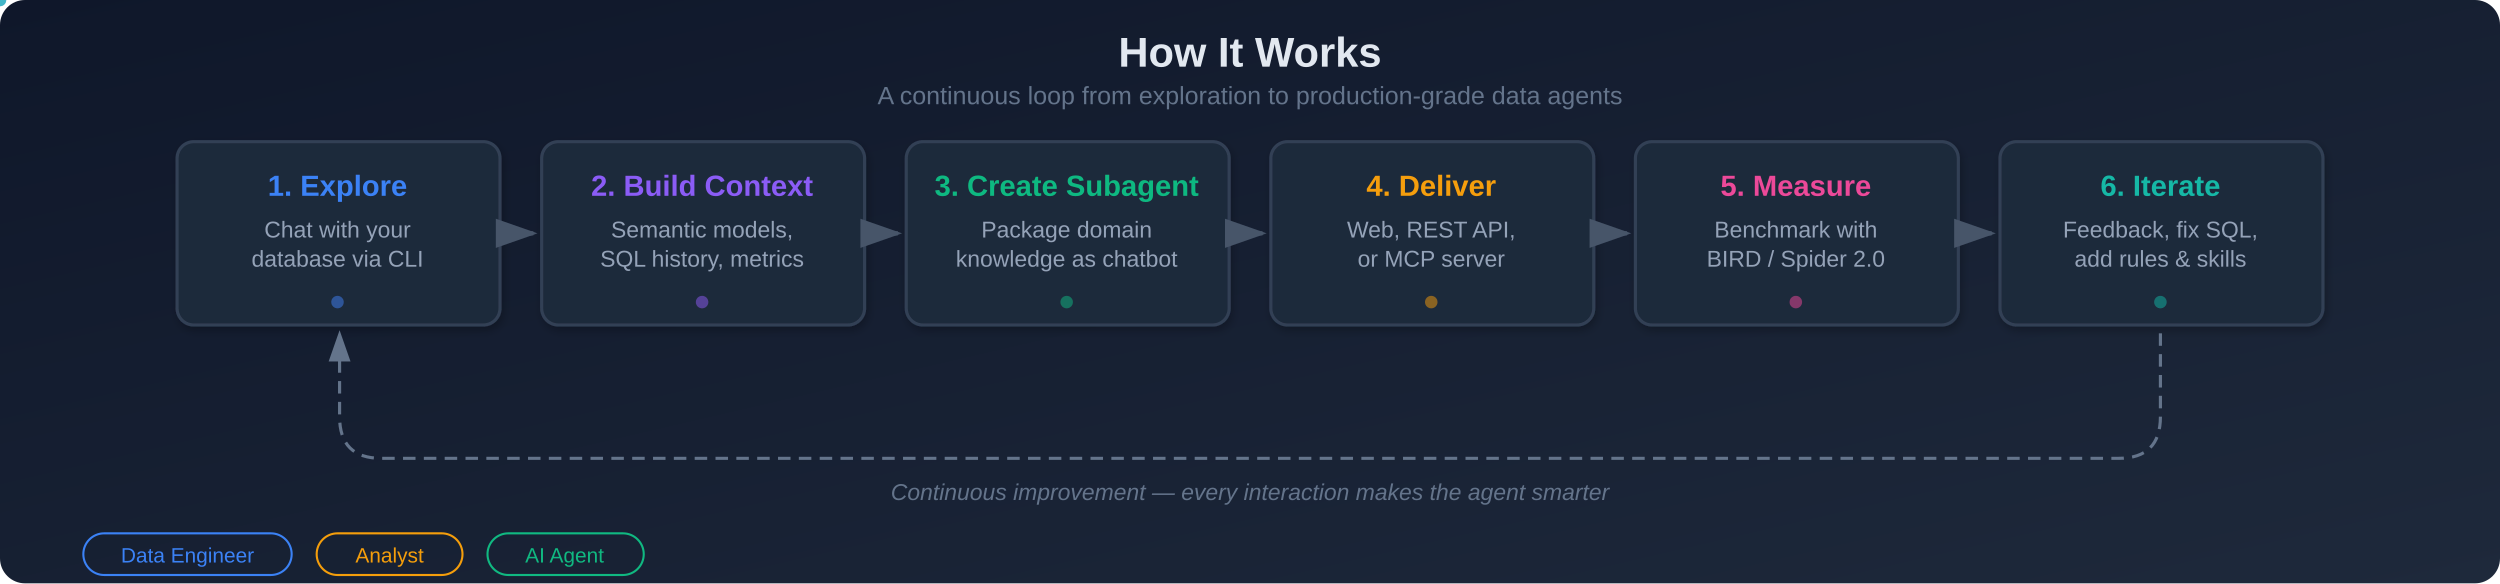
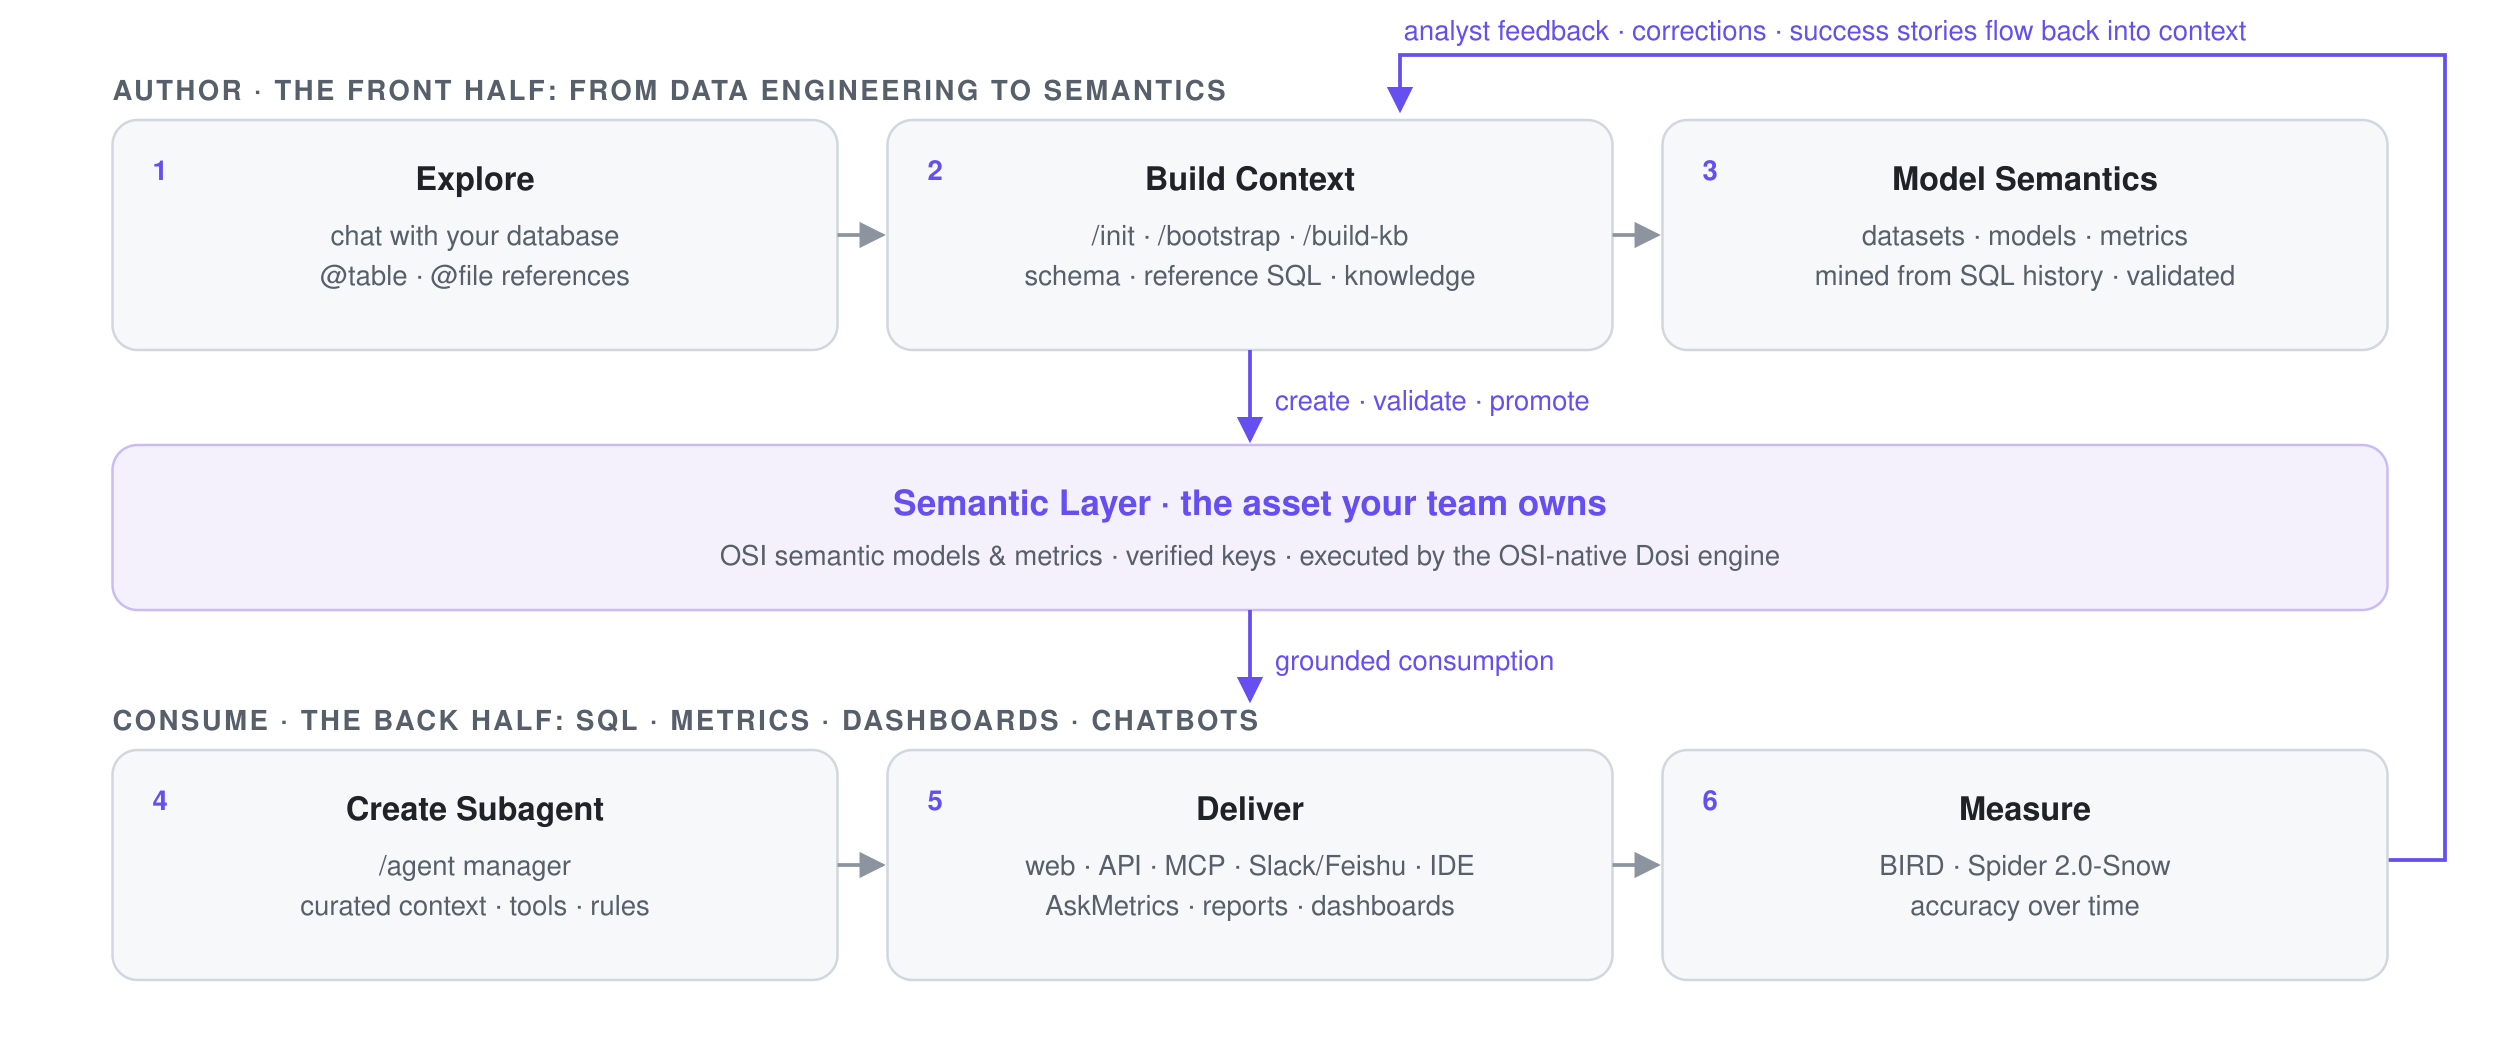
- <svg xmlns="http://www.w3.org/2000/svg" width="1200" height="280" viewBox="0 0 1200 280">
+ <svg xmlns="http://www.w3.org/2000/svg" viewBox="0 0 1000 420" role="img" aria-label="How Datus works: the author half turns data engineering into semantics (explore, build context, model semantics), the semantic layer sits in the middle as the asset your team owns, and the consume half delivers it as subagents, SQL, metrics, and dashboards, measured by benchmarks; feedback flows back into context.">
+   <style>
+     text { font-family: -apple-system, BlinkMacSystemFont, "Segoe UI", Helvetica, Arial, sans-serif; }
+     .box { fill: #f6f8fa; stroke: #d0d7de; }
+     .bar { fill: #f4f1fd; stroke: #c9bcf5; }
+     .label { fill: #57606a; font-size: 11px; font-weight: 600; letter-spacing: 1px; }
+     .num { fill: #654FF0; font-size: 11px; font-weight: 700; }
+     .title { fill: #1f2328; font-size: 13px; font-weight: 600; }
+     .title-accent { fill: #654FF0; font-size: 14px; font-weight: 600; }
+     .sub { fill: #57606a; font-size: 11px; }
+     .flow { stroke: #8c959f; stroke-width: 1.5; fill: none; }
+     .flow-accent { stroke: #654FF0; stroke-width: 1.5; fill: none; }
+     .flowlabel-accent { fill: #654FF0; font-size: 11px; }
+     .arrow { fill: #8c959f; }
+     .arrow-accent { fill: #654FF0; }
+     @media (prefers-color-scheme: dark) {
+       .box { fill: #161b22; stroke: #30363d; }
+       .bar { fill: #1c1832; stroke: #4c3d8f; }
+       .label { fill: #8b949e; }
+       .num { fill: #a78bfa; }
+       .title { fill: #e6edf3; }
+       .title-accent { fill: #a78bfa; }
+       .sub { fill: #8b949e; }
+       .flow { stroke: #6e7681; }
+       .flow-accent { stroke: #a78bfa; }
+       .flowlabel-accent { fill: #a78bfa; }
+       .arrow { fill: #6e7681; }
+       .arrow-accent { fill: #a78bfa; }
+     }
+   </style>
  <defs>
-     <linearGradient id="bgGrad" x1="0%" y1="0%" x2="100%" y2="100%">
-       <stop offset="0%" style="stop-color:#0f172a" />
-       <stop offset="100%" style="stop-color:#1e293b" />
-     </linearGradient>
-     <filter id="shadow">
-       <feDropShadow dx="1" dy="2" stdDeviation="2" flood-color="#000" flood-opacity="0.25" />
-     </filter>
-     <marker id="arrow" markerWidth="10" markerHeight="7" refX="9" refY="3.5" orient="auto">
-       <polygon points="0 0, 10 3.5, 0 7" fill="#475569" />
+     <marker id="hw-ah" viewBox="0 0 8 8" refX="7" refY="4" markerWidth="7" markerHeight="7" orient="auto-start-reverse">
+       <path d="M0,0 L8,4 L0,8 z" class="arrow" />
    </marker>
-     <marker id="loopArrow" markerWidth="10" markerHeight="7" refX="9" refY="3.5" orient="auto">
-       <polygon points="0 0, 10 3.5, 0 7" fill="#64748b" />
+     <marker id="hw-ah-accent" viewBox="0 0 8 8" refX="7" refY="4" markerWidth="7" markerHeight="7" orient="auto-start-reverse">
+       <path d="M0,0 L8,4 L0,8 z" class="arrow-accent" />
    </marker>
  </defs>
-   <rect width="1200" height="280" rx="12" fill="url(#bgGrad)" />
-   <text x="600" y="32" font-family="Arial, sans-serif" font-size="20" font-weight="bold" fill="#e2e8f0" text-anchor="middle">How It Works</text>
-   <text x="600" y="50" font-family="Arial, sans-serif" font-size="12" fill="#64748b" text-anchor="middle">A continuous loop from exploration to production-grade data agents</text>
-   <g filter="url(#shadow)">
-     <rect x="85" y="68" width="155" height="88" rx="8" fill="#1e293b" stroke="#334155" stroke-width="1.5" />
-     <text x="162" y="94" font-family="Arial, sans-serif" font-size="14" font-weight="bold" fill="#3b82f6" text-anchor="middle">1. Explore</text>
-     <text x="162" y="114" font-family="Arial, sans-serif" font-size="11" fill="#94a3b8" text-anchor="middle">Chat with your</text>
-     <text x="162" y="128" font-family="Arial, sans-serif" font-size="11" fill="#94a3b8" text-anchor="middle">database via CLI</text>
-     <circle cx="162" cy="145" r="3" fill="#3b82f6" opacity="0.5" />
-   </g>
-   <line x1="244" y1="112" x2="256" y2="112" stroke="#475569" stroke-width="2" marker-end="url(#arrow)" />
-   <g filter="url(#shadow)">
-     <rect x="260" y="68" width="155" height="88" rx="8" fill="#1e293b" stroke="#334155" stroke-width="1.5" />
-     <text x="337" y="94" font-family="Arial, sans-serif" font-size="14" font-weight="bold" fill="#8b5cf6" text-anchor="middle">2. Build Context</text>
-     <text x="337" y="114" font-family="Arial, sans-serif" font-size="11" fill="#94a3b8" text-anchor="middle">Semantic models,</text>
-     <text x="337" y="128" font-family="Arial, sans-serif" font-size="11" fill="#94a3b8" text-anchor="middle">SQL history, metrics</text>
-     <circle cx="337" cy="145" r="3" fill="#8b5cf6" opacity="0.5" />
-   </g>
-   <line x1="419" y1="112" x2="431" y2="112" stroke="#475569" stroke-width="2" marker-end="url(#arrow)" />
-   <g filter="url(#shadow)">
-     <rect x="435" y="68" width="155" height="88" rx="8" fill="#1e293b" stroke="#334155" stroke-width="1.5" />
-     <text x="512" y="94" font-family="Arial, sans-serif" font-size="14" font-weight="bold" fill="#10b981" text-anchor="middle">3. Create Subagent</text>
-     <text x="512" y="114" font-family="Arial, sans-serif" font-size="11" fill="#94a3b8" text-anchor="middle">Package domain</text>
-     <text x="512" y="128" font-family="Arial, sans-serif" font-size="11" fill="#94a3b8" text-anchor="middle">knowledge as chatbot</text>
-     <circle cx="512" cy="145" r="3" fill="#10b981" opacity="0.5" />
-   </g>
-   <line x1="594" y1="112" x2="606" y2="112" stroke="#475569" stroke-width="2" marker-end="url(#arrow)" />
-   <g filter="url(#shadow)">
-     <rect x="610" y="68" width="155" height="88" rx="8" fill="#1e293b" stroke="#334155" stroke-width="1.5" />
-     <text x="687" y="94" font-family="Arial, sans-serif" font-size="14" font-weight="bold" fill="#f59e0b" text-anchor="middle">4. Deliver</text>
-     <text x="687" y="114" font-family="Arial, sans-serif" font-size="11" fill="#94a3b8" text-anchor="middle">Web, REST API,</text>
-     <text x="687" y="128" font-family="Arial, sans-serif" font-size="11" fill="#94a3b8" text-anchor="middle">or MCP server</text>
-     <circle cx="687" cy="145" r="3" fill="#f59e0b" opacity="0.5" />
-   </g>
-   <line x1="769" y1="112" x2="781" y2="112" stroke="#475569" stroke-width="2" marker-end="url(#arrow)" />
-   <g filter="url(#shadow)">
-     <rect x="785" y="68" width="155" height="88" rx="8" fill="#1e293b" stroke="#334155" stroke-width="1.5" />
-     <text x="862" y="94" font-family="Arial, sans-serif" font-size="14" font-weight="bold" fill="#ec4899" text-anchor="middle">5. Measure</text>
-     <text x="862" y="114" font-family="Arial, sans-serif" font-size="11" fill="#94a3b8" text-anchor="middle">Benchmark with</text>
-     <text x="862" y="128" font-family="Arial, sans-serif" font-size="11" fill="#94a3b8" text-anchor="middle">BIRD / Spider 2.0</text>
-     <circle cx="862" cy="145" r="3" fill="#ec4899" opacity="0.5" />
-   </g>
-   <line x1="944" y1="112" x2="956" y2="112" stroke="#475569" stroke-width="2" marker-end="url(#arrow)" />
-   <g filter="url(#shadow)">
-     <rect x="960" y="68" width="155" height="88" rx="8" fill="#1e293b" stroke="#334155" stroke-width="1.5" />
-     <text x="1037" y="94" font-family="Arial, sans-serif" font-size="14" font-weight="bold" fill="#14b8a6" text-anchor="middle">6. Iterate</text>
-     <text x="1037" y="114" font-family="Arial, sans-serif" font-size="11" fill="#94a3b8" text-anchor="middle">Feedback, fix SQL,</text>
-     <text x="1037" y="128" font-family="Arial, sans-serif" font-size="11" fill="#94a3b8" text-anchor="middle">add rules &amp; skills</text>
-     <circle cx="1037" cy="145" r="3" fill="#14b8a6" opacity="0.5" />
-   </g>
-   <path d="M1037,160 L1037,200 Q1037,220 1017,220 L183,220 Q163,220 163,200 L163,160" fill="none" stroke="#64748b" stroke-width="1.5" stroke-dasharray="6,4" marker-end="url(#loopArrow)" />
-   <text x="600" y="240" font-family="Arial, sans-serif" font-size="11" fill="#64748b" text-anchor="middle" font-style="italic">Continuous improvement — every interaction makes the agent smarter</text>
-   <circle r="3" fill="#3b82f6" opacity="0.6">
-     <animateMotion path="M162,112 L1037,112" dur="4s" repeatCount="indefinite" />
-     <animate attributeName="opacity" values="0;0.6;0.6;0" dur="4s" repeatCount="indefinite" />
-   </circle>
-   <circle r="3" fill="#14b8a6" opacity="0.6">
-     <animateMotion path="M1037,160 L1037,200 Q1037,220 1017,220 L183,220 Q163,220 163,200 L163,160" dur="5s" repeatCount="indefinite" />
-     <animate attributeName="opacity" values="0;0.6;0.6;0" dur="5s" repeatCount="indefinite" />
-   </circle>
-   <rect x="40" y="256" width="100" height="20" rx="10" fill="none" stroke="#3b82f6" stroke-width="1" />
-   <text x="90" y="270" font-family="Arial, sans-serif" font-size="10" fill="#3b82f6" text-anchor="middle">Data Engineer</text>
-   <rect x="152" y="256" width="70" height="20" rx="10" fill="none" stroke="#f59e0b" stroke-width="1" />
-   <text x="187" y="270" font-family="Arial, sans-serif" font-size="10" fill="#f59e0b" text-anchor="middle">Analyst</text>
-   <rect x="234" y="256" width="75" height="20" rx="10" fill="none" stroke="#10b981" stroke-width="1" />
-   <text x="271" y="270" font-family="Arial, sans-serif" font-size="10" fill="#10b981" text-anchor="middle">AI Agent</text>
+   <path d="M 955 344 L 978 344 L 978 22 L 560 22 L 560 44" class="flow-accent" marker-end="url(#hw-ah-accent)" />
+   <text x="730" y="16" text-anchor="middle" class="flowlabel-accent">analyst feedback · corrections · success stories flow back into context</text>
+   <text x="45" y="40" class="label">AUTHOR · THE FRONT HALF: FROM DATA ENGINEERING TO SEMANTICS</text>
+   <rect x="45" y="48" width="290" height="92" rx="10" class="box" />
+   <text x="61" y="72" class="num">1</text>
+   <text x="190" y="76" text-anchor="middle" class="title">Explore</text>
+   <text x="190" y="98" text-anchor="middle" class="sub">chat with your database</text>
+   <text x="190" y="114" text-anchor="middle" class="sub">@table · @file references</text>
+   <line x1="335" y1="94" x2="353" y2="94" class="flow" marker-end="url(#hw-ah)" />
+   <rect x="355" y="48" width="290" height="92" rx="10" class="box" />
+   <text x="371" y="72" class="num">2</text>
+   <text x="500" y="76" text-anchor="middle" class="title">Build Context</text>
+   <text x="500" y="98" text-anchor="middle" class="sub">/init · /bootstrap · /build-kb</text>
+   <text x="500" y="114" text-anchor="middle" class="sub">schema · reference SQL · knowledge</text>
+   <line x1="645" y1="94" x2="663" y2="94" class="flow" marker-end="url(#hw-ah)" />
+   <rect x="665" y="48" width="290" height="92" rx="10" class="box" />
+   <text x="681" y="72" class="num">3</text>
+   <text x="810" y="76" text-anchor="middle" class="title">Model Semantics</text>
+   <text x="810" y="98" text-anchor="middle" class="sub">datasets · models · metrics</text>
+   <text x="810" y="114" text-anchor="middle" class="sub">mined from SQL history · validated</text>
+   <line x1="500" y1="140" x2="500" y2="176" class="flow-accent" marker-end="url(#hw-ah-accent)" />
+   <text x="510" y="164" class="flowlabel-accent">create · validate · promote</text>
+   <rect x="45" y="178" width="910" height="66" rx="10" class="bar" />
+   <text x="500" y="206" text-anchor="middle" class="title-accent">Semantic Layer · the asset your team owns</text>
+   <text x="500" y="226" text-anchor="middle" class="sub">OSI semantic models &amp; metrics · verified keys · executed by the OSI-native Dosi engine</text>
+   <line x1="500" y1="244" x2="500" y2="280" class="flow-accent" marker-end="url(#hw-ah-accent)" />
+   <text x="510" y="268" class="flowlabel-accent">grounded consumption</text>
+   <text x="45" y="292" class="label">CONSUME · THE BACK HALF: SQL · METRICS · DASHBOARDS · CHATBOTS</text>
+   <rect x="45" y="300" width="290" height="92" rx="10" class="box" />
+   <text x="61" y="324" class="num">4</text>
+   <text x="190" y="328" text-anchor="middle" class="title">Create Subagent</text>
+   <text x="190" y="350" text-anchor="middle" class="sub">/agent manager</text>
+   <text x="190" y="366" text-anchor="middle" class="sub">curated context · tools · rules</text>
+   <line x1="335" y1="346" x2="353" y2="346" class="flow" marker-end="url(#hw-ah)" />
+   <rect x="355" y="300" width="290" height="92" rx="10" class="box" />
+   <text x="371" y="324" class="num">5</text>
+   <text x="500" y="328" text-anchor="middle" class="title">Deliver</text>
+   <text x="500" y="350" text-anchor="middle" class="sub">web · API · MCP · Slack/Feishu · IDE</text>
+   <text x="500" y="366" text-anchor="middle" class="sub">AskMetrics · reports · dashboards</text>
+   <line x1="645" y1="346" x2="663" y2="346" class="flow" marker-end="url(#hw-ah)" />
+   <rect x="665" y="300" width="290" height="92" rx="10" class="box" />
+   <text x="681" y="324" class="num">6</text>
+   <text x="810" y="328" text-anchor="middle" class="title">Measure</text>
+   <text x="810" y="350" text-anchor="middle" class="sub">BIRD · Spider 2.0-Snow</text>
+   <text x="810" y="366" text-anchor="middle" class="sub">accuracy over time</text>
</svg>
